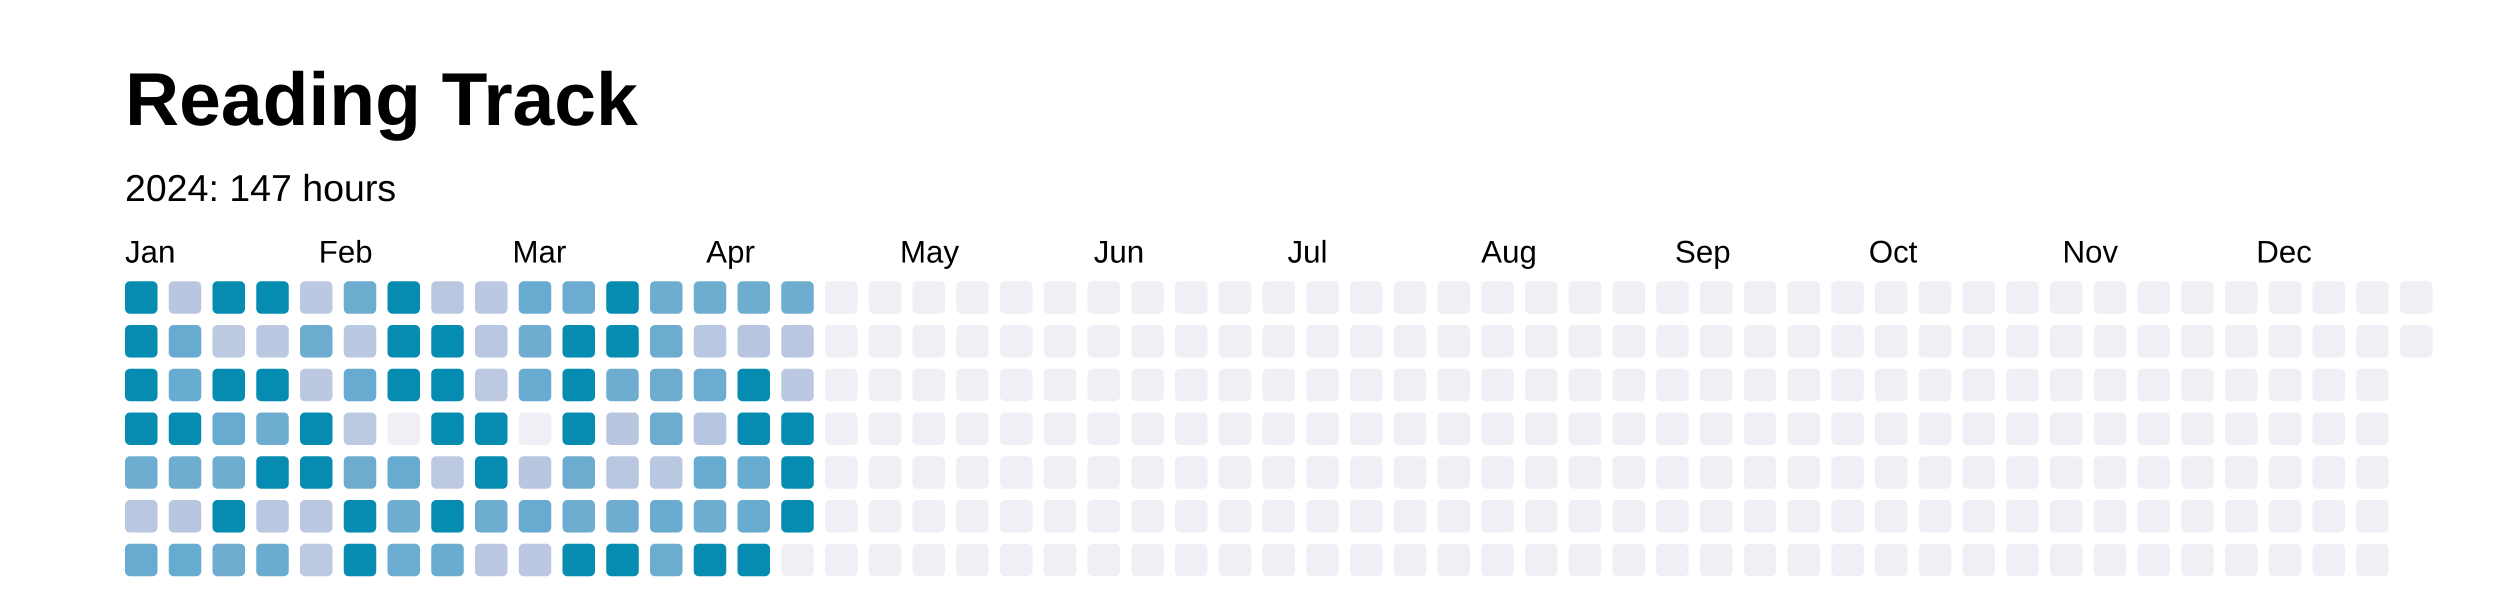
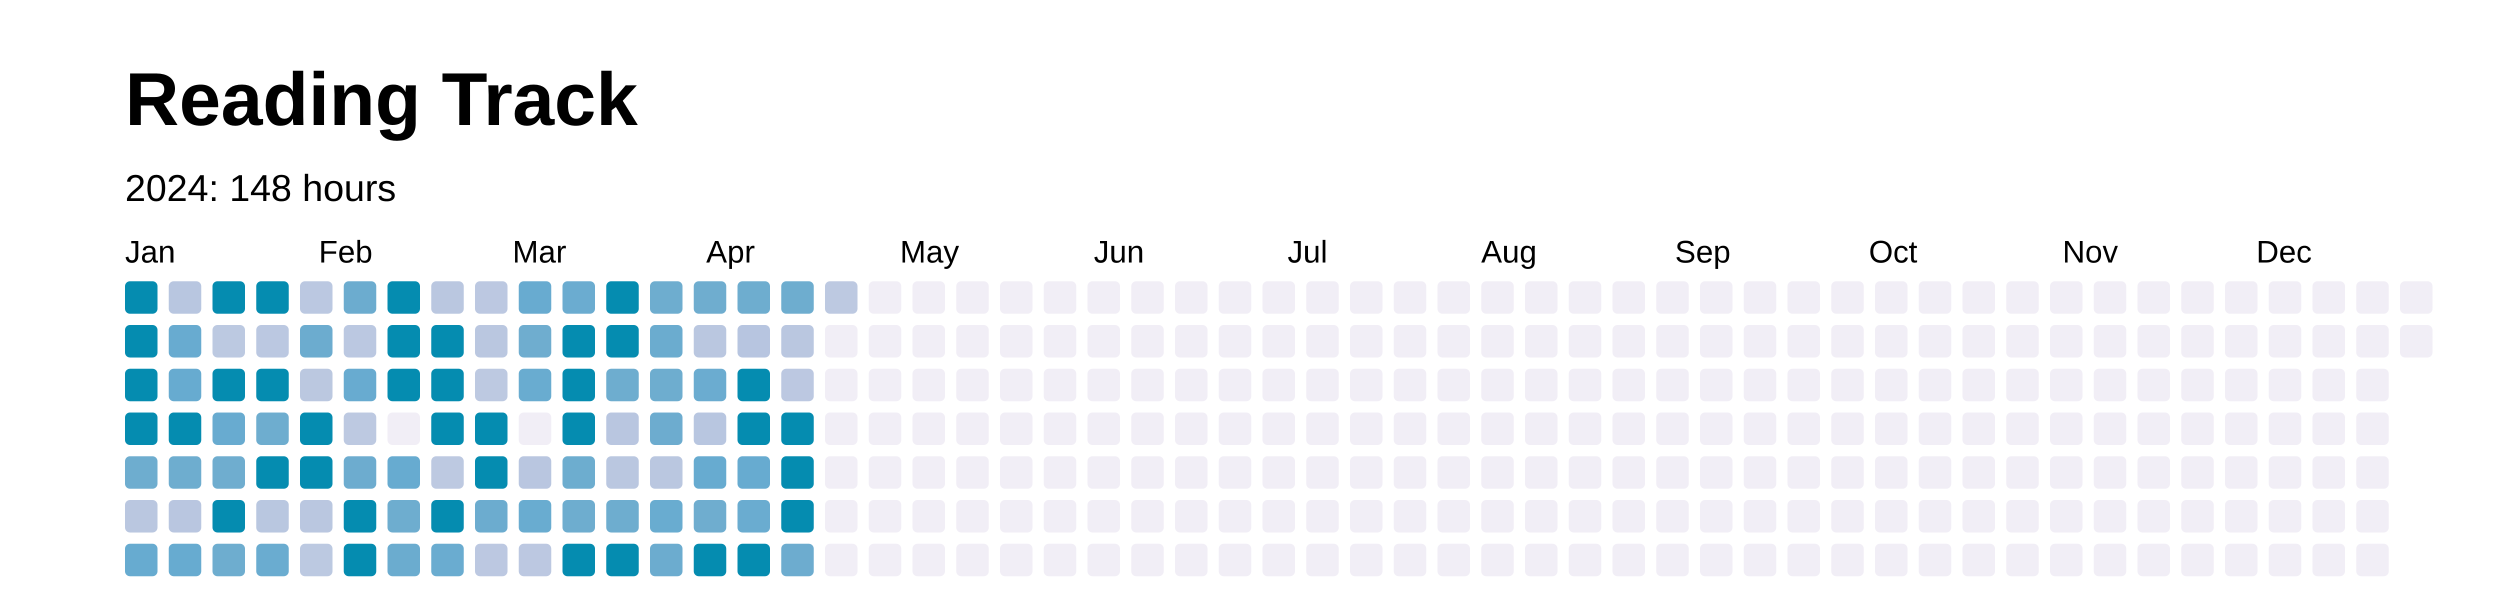
<svg xmlns="http://www.w3.org/2000/svg" baseProfile="full" height="48mm" version="1.1" viewBox="0,0,200,48" width="200mm">
  <defs />
  <rect fill="#FFFFFF" height="48" width="200" x="0" y="0" />
  <text fill="#000000" style="font-size:6px; font-family:Arial; font-weight:bold;" x="10" y="10">Reading Track</text>
-   <text dominant-baseline="hanging" fill="#000000" style="font-size:3.0px; font-family:Arial;" x="10" y="14">2024: 147 hours</text>
+   <text dominant-baseline="hanging" fill="#000000" style="font-size:3.0px; font-family:Arial;" x="10" y="14">2024: 148 hours</text>
  <text fill="#000000" style="font-size:2.5px; font-family:Arial" x="10.0" y="21.0">Jan</text>
  <text fill="#000000" style="font-size:2.5px; font-family:Arial" x="25.5" y="21.0">Feb</text>
  <text fill="#000000" style="font-size:2.5px; font-family:Arial" x="41.0" y="21.0">Mar</text>
  <text fill="#000000" style="font-size:2.5px; font-family:Arial" x="56.5" y="21.0">Apr</text>
  <text fill="#000000" style="font-size:2.5px; font-family:Arial" x="72.0" y="21.0">May</text>
  <text fill="#000000" style="font-size:2.5px; font-family:Arial" x="87.5" y="21.0">Jun</text>
  <text fill="#000000" style="font-size:2.5px; font-family:Arial" x="103.0" y="21.0">Jul</text>
  <text fill="#000000" style="font-size:2.5px; font-family:Arial" x="118.5" y="21.0">Aug</text>
  <text fill="#000000" style="font-size:2.5px; font-family:Arial" x="134.0" y="21.0">Sep</text>
  <text fill="#000000" style="font-size:2.5px; font-family:Arial" x="149.5" y="21.0">Oct</text>
  <text fill="#000000" style="font-size:2.5px; font-family:Arial" x="165.0" y="21.0">Nov</text>
  <text fill="#000000" style="font-size:2.5px; font-family:Arial" x="180.5" y="21.0">Dec</text>
  <rect fill="#058cb0" height="2.6" rx="0.4" ry="0.4" width="2.6" x="10.0" y="22.5" />
  <rect fill="#058cb0" height="2.6" rx="0.4" ry="0.4" width="2.6" x="10.0" y="26.0" />
  <rect fill="#058cb0" height="2.6" rx="0.4" ry="0.4" width="2.6" x="10.0" y="29.5" />
  <rect fill="#058cb0" height="2.6" rx="0.4" ry="0.4" width="2.6" x="10.0" y="33.0" />
  <rect fill="#6eadcf" height="2.6" rx="0.4" ry="0.4" width="2.6" x="10.0" y="36.5" />
  <rect fill="#bac7e0" height="2.6" rx="0.4" ry="0.4" width="2.6" x="10.0" y="40.0" />
  <rect fill="#67abd0" height="2.6" rx="0.4" ry="0.4" width="2.6" x="10.0" y="43.5" />
  <rect fill="#b8c6e0" height="2.6" rx="0.4" ry="0.4" width="2.6" x="13.5" y="22.5" />
  <rect fill="#68abd0" height="2.6" rx="0.4" ry="0.4" width="2.6" x="13.5" y="26.0" />
-   <rect fill="#66abd0" height="2.6" rx="0.4" ry="0.4" width="2.6" x="13.5" y="29.5" />
+   <rect fill="#67abd0" height="2.6" rx="0.4" ry="0.4" width="2.6" x="13.5" y="29.5" />
  <rect fill="#058cb0" height="2.6" rx="0.4" ry="0.4" width="2.6" x="13.5" y="33.0" />
  <rect fill="#6eadcf" height="2.6" rx="0.4" ry="0.4" width="2.6" x="13.5" y="36.5" />
  <rect fill="#b9c6e0" height="2.6" rx="0.4" ry="0.4" width="2.6" x="13.5" y="40.0" />
-   <rect fill="#66abd0" height="2.6" rx="0.4" ry="0.4" width="2.6" x="13.5" y="43.5" />
+   <rect fill="#67abd0" height="2.6" rx="0.4" ry="0.4" width="2.6" x="13.5" y="43.5" />
  <rect fill="#058cb0" height="2.6" rx="0.4" ry="0.4" width="2.6" x="17.0" y="22.5" />
  <rect fill="#bcc9e1" height="2.6" rx="0.4" ry="0.4" width="2.6" x="17.0" y="26.0" />
  <rect fill="#058cb0" height="2.6" rx="0.4" ry="0.4" width="2.6" x="17.0" y="29.5" />
  <rect fill="#68abd0" height="2.6" rx="0.4" ry="0.4" width="2.6" x="17.0" y="33.0" />
  <rect fill="#6fadcf" height="2.6" rx="0.4" ry="0.4" width="2.6" x="17.0" y="36.5" />
  <rect fill="#058cb0" height="2.6" rx="0.4" ry="0.4" width="2.6" x="17.0" y="40.0" />
  <rect fill="#6eadcf" height="2.6" rx="0.4" ry="0.4" width="2.6" x="17.0" y="43.5" />
  <rect fill="#058cb0" height="2.6" rx="0.4" ry="0.4" width="2.6" x="20.5" y="22.5" />
  <rect fill="#bbc8e1" height="2.6" rx="0.4" ry="0.4" width="2.6" x="20.5" y="26.0" />
  <rect fill="#058cb0" height="2.6" rx="0.4" ry="0.4" width="2.6" x="20.5" y="29.5" />
-   <rect fill="#6dadcf" height="2.6" rx="0.4" ry="0.4" width="2.6" x="20.5" y="33.0" />
+   <rect fill="#6eadcf" height="2.6" rx="0.4" ry="0.4" width="2.6" x="20.5" y="33.0" />
  <rect fill="#058cb0" height="2.6" rx="0.4" ry="0.4" width="2.6" x="20.5" y="36.5" />
  <rect fill="#b9c7e0" height="2.6" rx="0.4" ry="0.4" width="2.6" x="20.5" y="40.0" />
  <rect fill="#6aacd0" height="2.6" rx="0.4" ry="0.4" width="2.6" x="20.5" y="43.5" />
  <rect fill="#bbc8e1" height="2.6" rx="0.4" ry="0.4" width="2.6" x="24.0" y="22.5" />
  <rect fill="#6caccf" height="2.6" rx="0.4" ry="0.4" width="2.6" x="24.0" y="26.0" />
  <rect fill="#bbc8e0" height="2.6" rx="0.4" ry="0.4" width="2.6" x="24.0" y="29.5" />
  <rect fill="#058cb0" height="2.6" rx="0.4" ry="0.4" width="2.6" x="24.0" y="33.0" />
  <rect fill="#058cb0" height="2.6" rx="0.4" ry="0.4" width="2.6" x="24.0" y="36.5" />
  <rect fill="#bac7e0" height="2.6" rx="0.4" ry="0.4" width="2.6" x="24.0" y="40.0" />
  <rect fill="#bcc9e1" height="2.6" rx="0.4" ry="0.4" width="2.6" x="24.0" y="43.5" />
  <rect fill="#6caccf" height="2.6" rx="0.4" ry="0.4" width="2.6" x="27.5" y="22.5" />
  <rect fill="#bbc8e1" height="2.6" rx="0.4" ry="0.4" width="2.6" x="27.5" y="26.0" />
  <rect fill="#68abd0" height="2.6" rx="0.4" ry="0.4" width="2.6" x="27.5" y="29.5" />
  <rect fill="#bdc9e1" height="2.6" rx="0.4" ry="0.4" width="2.6" x="27.5" y="33.0" />
  <rect fill="#6daccf" height="2.6" rx="0.4" ry="0.4" width="2.6" x="27.5" y="36.5" />
  <rect fill="#058cb0" height="2.6" rx="0.4" ry="0.4" width="2.6" x="27.5" y="40.0" />
  <rect fill="#058cb0" height="2.6" rx="0.4" ry="0.4" width="2.6" x="27.5" y="43.5" />
  <rect fill="#058cb0" height="2.6" rx="0.4" ry="0.4" width="2.6" x="31.0" y="22.5" />
  <rect fill="#058cb0" height="2.6" rx="0.4" ry="0.4" width="2.6" x="31.0" y="26.0" />
  <rect fill="#058cb0" height="2.6" rx="0.4" ry="0.4" width="2.6" x="31.0" y="29.5" />
  <rect fill="#f1eef6" height="2.6" rx="0.4" ry="0.4" width="2.6" x="31.0" y="33.0" />
  <rect fill="#67abd0" height="2.6" rx="0.4" ry="0.4" width="2.6" x="31.0" y="36.5" />
  <rect fill="#6eadcf" height="2.6" rx="0.4" ry="0.4" width="2.6" x="31.0" y="40.0" />
-   <rect fill="#6bacd0" height="2.6" rx="0.4" ry="0.4" width="2.6" x="31.0" y="43.5" />
+   <rect fill="#6baccf" height="2.6" rx="0.4" ry="0.4" width="2.6" x="31.0" y="43.5" />
  <rect fill="#bac7e0" height="2.6" rx="0.4" ry="0.4" width="2.6" x="34.5" y="22.5" />
  <rect fill="#058cb0" height="2.6" rx="0.4" ry="0.4" width="2.6" x="34.5" y="26.0" />
  <rect fill="#058cb0" height="2.6" rx="0.4" ry="0.4" width="2.6" x="34.5" y="29.5" />
  <rect fill="#058cb0" height="2.6" rx="0.4" ry="0.4" width="2.6" x="34.5" y="33.0" />
  <rect fill="#bdc9e1" height="2.6" rx="0.4" ry="0.4" width="2.6" x="34.5" y="36.5" />
  <rect fill="#058cb0" height="2.6" rx="0.4" ry="0.4" width="2.6" x="34.5" y="40.0" />
-   <rect fill="#69acd0" height="2.6" rx="0.4" ry="0.4" width="2.6" x="34.5" y="43.5" />
+   <rect fill="#6aacd0" height="2.6" rx="0.4" ry="0.4" width="2.6" x="34.5" y="43.5" />
  <rect fill="#bcc8e1" height="2.6" rx="0.4" ry="0.4" width="2.6" x="38.0" y="22.5" />
  <rect fill="#bac7e0" height="2.6" rx="0.4" ry="0.4" width="2.6" x="38.0" y="26.0" />
  <rect fill="#bdc9e1" height="2.6" rx="0.4" ry="0.4" width="2.6" x="38.0" y="29.5" />
  <rect fill="#058cb0" height="2.6" rx="0.4" ry="0.4" width="2.6" x="38.0" y="33.0" />
  <rect fill="#058cb0" height="2.6" rx="0.4" ry="0.4" width="2.6" x="38.0" y="36.5" />
  <rect fill="#6caccf" height="2.6" rx="0.4" ry="0.4" width="2.6" x="38.0" y="40.0" />
  <rect fill="#bcc8e1" height="2.6" rx="0.4" ry="0.4" width="2.6" x="38.0" y="43.5" />
  <rect fill="#68abd0" height="2.6" rx="0.4" ry="0.4" width="2.6" x="41.5" y="22.5" />
-   <rect fill="#6eadcf" height="2.6" rx="0.4" ry="0.4" width="2.6" x="41.5" y="26.0" />
-   <rect fill="#69abd0" height="2.6" rx="0.4" ry="0.4" width="2.6" x="41.5" y="29.5" />
+   <rect fill="#6fadcf" height="2.6" rx="0.4" ry="0.4" width="2.6" x="41.5" y="26.0" />
+   <rect fill="#69acd0" height="2.6" rx="0.4" ry="0.4" width="2.6" x="41.5" y="29.5" />
  <rect fill="#f1eef6" height="2.6" rx="0.4" ry="0.4" width="2.6" x="41.5" y="33.0" />
  <rect fill="#b9c6e0" height="2.6" rx="0.4" ry="0.4" width="2.6" x="41.5" y="36.5" />
-   <rect fill="#69abd0" height="2.6" rx="0.4" ry="0.4" width="2.6" x="41.5" y="40.0" />
+   <rect fill="#69acd0" height="2.6" rx="0.4" ry="0.4" width="2.6" x="41.5" y="40.0" />
  <rect fill="#bcc8e1" height="2.6" rx="0.4" ry="0.4" width="2.6" x="41.5" y="43.5" />
  <rect fill="#6bacd0" height="2.6" rx="0.4" ry="0.4" width="2.6" x="45.0" y="22.5" />
  <rect fill="#058cb0" height="2.6" rx="0.4" ry="0.4" width="2.6" x="45.0" y="26.0" />
  <rect fill="#058cb0" height="2.6" rx="0.4" ry="0.4" width="2.6" x="45.0" y="29.5" />
  <rect fill="#058cb0" height="2.6" rx="0.4" ry="0.4" width="2.6" x="45.0" y="33.0" />
-   <rect fill="#6daccf" height="2.6" rx="0.4" ry="0.4" width="2.6" x="45.0" y="36.5" />
+   <rect fill="#6dadcf" height="2.6" rx="0.4" ry="0.4" width="2.6" x="45.0" y="36.5" />
  <rect fill="#6eadcf" height="2.6" rx="0.4" ry="0.4" width="2.6" x="45.0" y="40.0" />
  <rect fill="#058cb0" height="2.6" rx="0.4" ry="0.4" width="2.6" x="45.0" y="43.5" />
  <rect fill="#058cb0" height="2.6" rx="0.4" ry="0.4" width="2.6" x="48.5" y="22.5" />
  <rect fill="#058cb0" height="2.6" rx="0.4" ry="0.4" width="2.6" x="48.5" y="26.0" />
  <rect fill="#6eadcf" height="2.6" rx="0.4" ry="0.4" width="2.6" x="48.5" y="29.5" />
  <rect fill="#b9c6e0" height="2.6" rx="0.4" ry="0.4" width="2.6" x="48.5" y="33.0" />
  <rect fill="#bac7e0" height="2.6" rx="0.4" ry="0.4" width="2.6" x="48.5" y="36.5" />
  <rect fill="#6eadcf" height="2.6" rx="0.4" ry="0.4" width="2.6" x="48.5" y="40.0" />
  <rect fill="#058cb0" height="2.6" rx="0.4" ry="0.4" width="2.6" x="48.5" y="43.5" />
  <rect fill="#6eadcf" height="2.6" rx="0.4" ry="0.4" width="2.6" x="52.0" y="22.5" />
  <rect fill="#6baccf" height="2.6" rx="0.4" ry="0.4" width="2.6" x="52.0" y="26.0" />
-   <rect fill="#6daccf" height="2.6" rx="0.4" ry="0.4" width="2.6" x="52.0" y="29.5" />
+   <rect fill="#6eadcf" height="2.6" rx="0.4" ry="0.4" width="2.6" x="52.0" y="29.5" />
  <rect fill="#6daccf" height="2.6" rx="0.4" ry="0.4" width="2.6" x="52.0" y="33.0" />
  <rect fill="#bac7e0" height="2.6" rx="0.4" ry="0.4" width="2.6" x="52.0" y="36.5" />
  <rect fill="#69acd0" height="2.6" rx="0.4" ry="0.4" width="2.6" x="52.0" y="40.0" />
  <rect fill="#6caccf" height="2.6" rx="0.4" ry="0.4" width="2.6" x="52.0" y="43.5" />
  <rect fill="#6fadcf" height="2.6" rx="0.4" ry="0.4" width="2.6" x="55.5" y="22.5" />
  <rect fill="#bac7e0" height="2.6" rx="0.4" ry="0.4" width="2.6" x="55.5" y="26.0" />
  <rect fill="#6bacd0" height="2.6" rx="0.4" ry="0.4" width="2.6" x="55.5" y="29.5" />
-   <rect fill="#b8c5e0" height="2.6" rx="0.4" ry="0.4" width="2.6" x="55.5" y="33.0" />
+   <rect fill="#b8c6e0" height="2.6" rx="0.4" ry="0.4" width="2.6" x="55.5" y="33.0" />
  <rect fill="#67abd0" height="2.6" rx="0.4" ry="0.4" width="2.6" x="55.5" y="36.5" />
-   <rect fill="#6eadcf" height="2.6" rx="0.4" ry="0.4" width="2.6" x="55.5" y="40.0" />
+   <rect fill="#6fadcf" height="2.6" rx="0.4" ry="0.4" width="2.6" x="55.5" y="40.0" />
  <rect fill="#058cb0" height="2.6" rx="0.4" ry="0.4" width="2.6" x="55.5" y="43.5" />
  <rect fill="#6eadcf" height="2.6" rx="0.4" ry="0.4" width="2.6" x="59.0" y="22.5" />
  <rect fill="#b7c5e0" height="2.6" rx="0.4" ry="0.4" width="2.6" x="59.0" y="26.0" />
  <rect fill="#058cb0" height="2.6" rx="0.4" ry="0.4" width="2.6" x="59.0" y="29.5" />
  <rect fill="#058cb0" height="2.6" rx="0.4" ry="0.4" width="2.6" x="59.0" y="33.0" />
  <rect fill="#67abd0" height="2.6" rx="0.4" ry="0.4" width="2.6" x="59.0" y="36.5" />
  <rect fill="#6aacd0" height="2.6" rx="0.4" ry="0.4" width="2.6" x="59.0" y="40.0" />
  <rect fill="#058cb0" height="2.6" rx="0.4" ry="0.4" width="2.6" x="59.0" y="43.5" />
  <rect fill="#6eadcf" height="2.6" rx="0.4" ry="0.4" width="2.6" x="62.5" y="22.5" />
  <rect fill="#bac7e0" height="2.6" rx="0.4" ry="0.4" width="2.6" x="62.5" y="26.0" />
  <rect fill="#bcc8e1" height="2.6" rx="0.4" ry="0.4" width="2.6" x="62.5" y="29.5" />
  <rect fill="#058cb0" height="2.6" rx="0.4" ry="0.4" width="2.6" x="62.5" y="33.0" />
  <rect fill="#058cb0" height="2.6" rx="0.4" ry="0.4" width="2.6" x="62.5" y="36.5" />
  <rect fill="#058cb0" height="2.6" rx="0.4" ry="0.4" width="2.6" x="62.5" y="40.0" />
-   <rect fill="#f1eef6" height="2.6" rx="0.4" ry="0.4" width="2.6" x="62.5" y="43.5" />
-   <rect fill="#f1eef6" height="2.6" rx="0.4" ry="0.4" width="2.6" x="66.0" y="22.5" />
+   <rect fill="#6daccf" height="2.6" rx="0.4" ry="0.4" width="2.6" x="62.5" y="43.5" />
+   <rect fill="#bdc9e1" height="2.6" rx="0.4" ry="0.4" width="2.6" x="66.0" y="22.5" />
  <rect fill="#f1eef6" height="2.6" rx="0.4" ry="0.4" width="2.6" x="66.0" y="26.0" />
  <rect fill="#f1eef6" height="2.6" rx="0.4" ry="0.4" width="2.6" x="66.0" y="29.5" />
  <rect fill="#f1eef6" height="2.6" rx="0.4" ry="0.4" width="2.6" x="66.0" y="33.0" />
  <rect fill="#f1eef6" height="2.6" rx="0.4" ry="0.4" width="2.6" x="66.0" y="36.5" />
  <rect fill="#f1eef6" height="2.6" rx="0.4" ry="0.4" width="2.6" x="66.0" y="40.0" />
  <rect fill="#f1eef6" height="2.6" rx="0.4" ry="0.4" width="2.6" x="66.0" y="43.5" />
  <rect fill="#f1eef6" height="2.6" rx="0.4" ry="0.4" width="2.6" x="69.5" y="22.5" />
  <rect fill="#f1eef6" height="2.6" rx="0.4" ry="0.4" width="2.6" x="69.5" y="26.0" />
  <rect fill="#f1eef6" height="2.6" rx="0.4" ry="0.4" width="2.6" x="69.5" y="29.5" />
  <rect fill="#f1eef6" height="2.6" rx="0.4" ry="0.4" width="2.6" x="69.5" y="33.0" />
  <rect fill="#f1eef6" height="2.6" rx="0.4" ry="0.4" width="2.6" x="69.5" y="36.5" />
  <rect fill="#f1eef6" height="2.6" rx="0.4" ry="0.4" width="2.6" x="69.5" y="40.0" />
  <rect fill="#f1eef6" height="2.6" rx="0.4" ry="0.4" width="2.6" x="69.5" y="43.5" />
  <rect fill="#f1eef6" height="2.6" rx="0.4" ry="0.4" width="2.6" x="73.0" y="22.5" />
  <rect fill="#f1eef6" height="2.6" rx="0.4" ry="0.4" width="2.6" x="73.0" y="26.0" />
  <rect fill="#f1eef6" height="2.6" rx="0.4" ry="0.4" width="2.6" x="73.0" y="29.5" />
  <rect fill="#f1eef6" height="2.6" rx="0.4" ry="0.4" width="2.6" x="73.0" y="33.0" />
  <rect fill="#f1eef6" height="2.6" rx="0.4" ry="0.4" width="2.6" x="73.0" y="36.5" />
  <rect fill="#f1eef6" height="2.6" rx="0.4" ry="0.4" width="2.6" x="73.0" y="40.0" />
  <rect fill="#f1eef6" height="2.6" rx="0.4" ry="0.4" width="2.6" x="73.0" y="43.5" />
  <rect fill="#f1eef6" height="2.6" rx="0.4" ry="0.4" width="2.6" x="76.5" y="22.5" />
  <rect fill="#f1eef6" height="2.6" rx="0.4" ry="0.4" width="2.6" x="76.5" y="26.0" />
  <rect fill="#f1eef6" height="2.6" rx="0.4" ry="0.4" width="2.6" x="76.5" y="29.5" />
  <rect fill="#f1eef6" height="2.6" rx="0.4" ry="0.4" width="2.6" x="76.5" y="33.0" />
  <rect fill="#f1eef6" height="2.6" rx="0.4" ry="0.4" width="2.6" x="76.5" y="36.5" />
  <rect fill="#f1eef6" height="2.6" rx="0.4" ry="0.4" width="2.6" x="76.5" y="40.0" />
  <rect fill="#f1eef6" height="2.6" rx="0.4" ry="0.4" width="2.6" x="76.5" y="43.5" />
  <rect fill="#f1eef6" height="2.6" rx="0.4" ry="0.4" width="2.6" x="80.0" y="22.5" />
  <rect fill="#f1eef6" height="2.6" rx="0.4" ry="0.4" width="2.6" x="80.0" y="26.0" />
  <rect fill="#f1eef6" height="2.6" rx="0.4" ry="0.4" width="2.6" x="80.0" y="29.5" />
  <rect fill="#f1eef6" height="2.6" rx="0.4" ry="0.4" width="2.6" x="80.0" y="33.0" />
  <rect fill="#f1eef6" height="2.6" rx="0.4" ry="0.4" width="2.6" x="80.0" y="36.5" />
  <rect fill="#f1eef6" height="2.6" rx="0.4" ry="0.4" width="2.6" x="80.0" y="40.0" />
  <rect fill="#f1eef6" height="2.6" rx="0.4" ry="0.4" width="2.6" x="80.0" y="43.5" />
  <rect fill="#f1eef6" height="2.6" rx="0.4" ry="0.4" width="2.6" x="83.5" y="22.5" />
  <rect fill="#f1eef6" height="2.6" rx="0.4" ry="0.4" width="2.6" x="83.5" y="26.0" />
  <rect fill="#f1eef6" height="2.6" rx="0.4" ry="0.4" width="2.6" x="83.5" y="29.5" />
  <rect fill="#f1eef6" height="2.6" rx="0.4" ry="0.4" width="2.6" x="83.5" y="33.0" />
  <rect fill="#f1eef6" height="2.6" rx="0.4" ry="0.4" width="2.6" x="83.5" y="36.5" />
  <rect fill="#f1eef6" height="2.6" rx="0.4" ry="0.4" width="2.6" x="83.5" y="40.0" />
  <rect fill="#f1eef6" height="2.6" rx="0.4" ry="0.4" width="2.6" x="83.5" y="43.5" />
  <rect fill="#f1eef6" height="2.6" rx="0.4" ry="0.4" width="2.6" x="87.0" y="22.5" />
  <rect fill="#f1eef6" height="2.6" rx="0.4" ry="0.4" width="2.6" x="87.0" y="26.0" />
  <rect fill="#f1eef6" height="2.6" rx="0.4" ry="0.4" width="2.6" x="87.0" y="29.5" />
  <rect fill="#f1eef6" height="2.6" rx="0.4" ry="0.4" width="2.6" x="87.0" y="33.0" />
  <rect fill="#f1eef6" height="2.6" rx="0.4" ry="0.4" width="2.6" x="87.0" y="36.5" />
  <rect fill="#f1eef6" height="2.6" rx="0.4" ry="0.4" width="2.6" x="87.0" y="40.0" />
  <rect fill="#f1eef6" height="2.6" rx="0.4" ry="0.4" width="2.6" x="87.0" y="43.5" />
  <rect fill="#f1eef6" height="2.6" rx="0.4" ry="0.4" width="2.6" x="90.5" y="22.5" />
  <rect fill="#f1eef6" height="2.6" rx="0.4" ry="0.4" width="2.6" x="90.5" y="26.0" />
  <rect fill="#f1eef6" height="2.6" rx="0.4" ry="0.4" width="2.6" x="90.5" y="29.5" />
  <rect fill="#f1eef6" height="2.6" rx="0.4" ry="0.4" width="2.6" x="90.5" y="33.0" />
  <rect fill="#f1eef6" height="2.6" rx="0.4" ry="0.4" width="2.6" x="90.5" y="36.5" />
  <rect fill="#f1eef6" height="2.6" rx="0.4" ry="0.4" width="2.6" x="90.5" y="40.0" />
  <rect fill="#f1eef6" height="2.6" rx="0.4" ry="0.4" width="2.6" x="90.5" y="43.5" />
  <rect fill="#f1eef6" height="2.6" rx="0.4" ry="0.4" width="2.6" x="94.0" y="22.5" />
  <rect fill="#f1eef6" height="2.6" rx="0.4" ry="0.4" width="2.6" x="94.0" y="26.0" />
  <rect fill="#f1eef6" height="2.6" rx="0.4" ry="0.4" width="2.6" x="94.0" y="29.5" />
  <rect fill="#f1eef6" height="2.6" rx="0.4" ry="0.4" width="2.6" x="94.0" y="33.0" />
  <rect fill="#f1eef6" height="2.6" rx="0.4" ry="0.4" width="2.6" x="94.0" y="36.5" />
  <rect fill="#f1eef6" height="2.6" rx="0.4" ry="0.4" width="2.6" x="94.0" y="40.0" />
  <rect fill="#f1eef6" height="2.6" rx="0.4" ry="0.4" width="2.6" x="94.0" y="43.5" />
  <rect fill="#f1eef6" height="2.6" rx="0.4" ry="0.4" width="2.6" x="97.5" y="22.5" />
  <rect fill="#f1eef6" height="2.6" rx="0.4" ry="0.4" width="2.6" x="97.5" y="26.0" />
  <rect fill="#f1eef6" height="2.6" rx="0.4" ry="0.4" width="2.6" x="97.5" y="29.5" />
  <rect fill="#f1eef6" height="2.6" rx="0.4" ry="0.4" width="2.6" x="97.5" y="33.0" />
  <rect fill="#f1eef6" height="2.6" rx="0.4" ry="0.4" width="2.6" x="97.5" y="36.5" />
  <rect fill="#f1eef6" height="2.6" rx="0.4" ry="0.4" width="2.6" x="97.5" y="40.0" />
  <rect fill="#f1eef6" height="2.6" rx="0.4" ry="0.4" width="2.6" x="97.5" y="43.5" />
  <rect fill="#f1eef6" height="2.6" rx="0.4" ry="0.4" width="2.6" x="101.0" y="22.5" />
  <rect fill="#f1eef6" height="2.6" rx="0.4" ry="0.4" width="2.6" x="101.0" y="26.0" />
  <rect fill="#f1eef6" height="2.6" rx="0.4" ry="0.4" width="2.6" x="101.0" y="29.5" />
  <rect fill="#f1eef6" height="2.6" rx="0.4" ry="0.4" width="2.6" x="101.0" y="33.0" />
  <rect fill="#f1eef6" height="2.6" rx="0.4" ry="0.4" width="2.6" x="101.0" y="36.5" />
  <rect fill="#f1eef6" height="2.6" rx="0.4" ry="0.4" width="2.6" x="101.0" y="40.0" />
  <rect fill="#f1eef6" height="2.6" rx="0.4" ry="0.4" width="2.6" x="101.0" y="43.5" />
  <rect fill="#f1eef6" height="2.6" rx="0.4" ry="0.4" width="2.6" x="104.5" y="22.5" />
  <rect fill="#f1eef6" height="2.6" rx="0.4" ry="0.4" width="2.6" x="104.5" y="26.0" />
  <rect fill="#f1eef6" height="2.6" rx="0.4" ry="0.4" width="2.6" x="104.5" y="29.5" />
  <rect fill="#f1eef6" height="2.6" rx="0.4" ry="0.4" width="2.6" x="104.5" y="33.0" />
  <rect fill="#f1eef6" height="2.6" rx="0.4" ry="0.4" width="2.6" x="104.5" y="36.5" />
  <rect fill="#f1eef6" height="2.6" rx="0.4" ry="0.4" width="2.6" x="104.5" y="40.0" />
  <rect fill="#f1eef6" height="2.6" rx="0.4" ry="0.4" width="2.6" x="104.5" y="43.5" />
  <rect fill="#f1eef6" height="2.6" rx="0.4" ry="0.4" width="2.6" x="108.0" y="22.5" />
  <rect fill="#f1eef6" height="2.6" rx="0.4" ry="0.4" width="2.6" x="108.0" y="26.0" />
  <rect fill="#f1eef6" height="2.6" rx="0.4" ry="0.4" width="2.6" x="108.0" y="29.5" />
  <rect fill="#f1eef6" height="2.6" rx="0.4" ry="0.4" width="2.6" x="108.0" y="33.0" />
  <rect fill="#f1eef6" height="2.6" rx="0.4" ry="0.4" width="2.6" x="108.0" y="36.5" />
  <rect fill="#f1eef6" height="2.6" rx="0.4" ry="0.4" width="2.6" x="108.0" y="40.0" />
  <rect fill="#f1eef6" height="2.6" rx="0.4" ry="0.4" width="2.6" x="108.0" y="43.5" />
  <rect fill="#f1eef6" height="2.6" rx="0.4" ry="0.4" width="2.6" x="111.5" y="22.5" />
  <rect fill="#f1eef6" height="2.6" rx="0.4" ry="0.4" width="2.6" x="111.5" y="26.0" />
  <rect fill="#f1eef6" height="2.6" rx="0.4" ry="0.4" width="2.6" x="111.5" y="29.5" />
  <rect fill="#f1eef6" height="2.6" rx="0.4" ry="0.4" width="2.6" x="111.5" y="33.0" />
  <rect fill="#f1eef6" height="2.6" rx="0.4" ry="0.4" width="2.6" x="111.5" y="36.5" />
  <rect fill="#f1eef6" height="2.6" rx="0.4" ry="0.4" width="2.6" x="111.5" y="40.0" />
  <rect fill="#f1eef6" height="2.6" rx="0.4" ry="0.4" width="2.6" x="111.5" y="43.5" />
  <rect fill="#f1eef6" height="2.6" rx="0.4" ry="0.4" width="2.6" x="115.0" y="22.5" />
  <rect fill="#f1eef6" height="2.6" rx="0.4" ry="0.4" width="2.6" x="115.0" y="26.0" />
  <rect fill="#f1eef6" height="2.6" rx="0.4" ry="0.4" width="2.6" x="115.0" y="29.5" />
  <rect fill="#f1eef6" height="2.6" rx="0.4" ry="0.4" width="2.6" x="115.0" y="33.0" />
  <rect fill="#f1eef6" height="2.6" rx="0.4" ry="0.4" width="2.6" x="115.0" y="36.5" />
  <rect fill="#f1eef6" height="2.6" rx="0.4" ry="0.4" width="2.6" x="115.0" y="40.0" />
  <rect fill="#f1eef6" height="2.6" rx="0.4" ry="0.4" width="2.6" x="115.0" y="43.5" />
  <rect fill="#f1eef6" height="2.6" rx="0.4" ry="0.4" width="2.6" x="118.5" y="22.5" />
  <rect fill="#f1eef6" height="2.6" rx="0.4" ry="0.4" width="2.6" x="118.5" y="26.0" />
  <rect fill="#f1eef6" height="2.6" rx="0.4" ry="0.4" width="2.6" x="118.5" y="29.5" />
  <rect fill="#f1eef6" height="2.6" rx="0.4" ry="0.4" width="2.6" x="118.5" y="33.0" />
  <rect fill="#f1eef6" height="2.6" rx="0.4" ry="0.4" width="2.6" x="118.5" y="36.5" />
  <rect fill="#f1eef6" height="2.6" rx="0.4" ry="0.4" width="2.6" x="118.5" y="40.0" />
  <rect fill="#f1eef6" height="2.6" rx="0.4" ry="0.4" width="2.6" x="118.5" y="43.5" />
  <rect fill="#f1eef6" height="2.6" rx="0.4" ry="0.4" width="2.6" x="122.0" y="22.5" />
  <rect fill="#f1eef6" height="2.6" rx="0.4" ry="0.4" width="2.6" x="122.0" y="26.0" />
  <rect fill="#f1eef6" height="2.6" rx="0.4" ry="0.4" width="2.6" x="122.0" y="29.5" />
  <rect fill="#f1eef6" height="2.6" rx="0.4" ry="0.4" width="2.6" x="122.0" y="33.0" />
  <rect fill="#f1eef6" height="2.6" rx="0.4" ry="0.4" width="2.6" x="122.0" y="36.5" />
  <rect fill="#f1eef6" height="2.6" rx="0.4" ry="0.4" width="2.6" x="122.0" y="40.0" />
  <rect fill="#f1eef6" height="2.6" rx="0.4" ry="0.4" width="2.6" x="122.0" y="43.5" />
  <rect fill="#f1eef6" height="2.6" rx="0.4" ry="0.4" width="2.6" x="125.5" y="22.5" />
  <rect fill="#f1eef6" height="2.6" rx="0.4" ry="0.4" width="2.6" x="125.5" y="26.0" />
  <rect fill="#f1eef6" height="2.6" rx="0.4" ry="0.4" width="2.6" x="125.5" y="29.5" />
  <rect fill="#f1eef6" height="2.6" rx="0.4" ry="0.4" width="2.6" x="125.5" y="33.0" />
  <rect fill="#f1eef6" height="2.6" rx="0.4" ry="0.4" width="2.6" x="125.5" y="36.5" />
  <rect fill="#f1eef6" height="2.6" rx="0.4" ry="0.4" width="2.6" x="125.5" y="40.0" />
  <rect fill="#f1eef6" height="2.6" rx="0.4" ry="0.4" width="2.6" x="125.5" y="43.5" />
  <rect fill="#f1eef6" height="2.6" rx="0.4" ry="0.4" width="2.6" x="129.0" y="22.5" />
  <rect fill="#f1eef6" height="2.6" rx="0.4" ry="0.4" width="2.6" x="129.0" y="26.0" />
  <rect fill="#f1eef6" height="2.6" rx="0.4" ry="0.4" width="2.6" x="129.0" y="29.5" />
  <rect fill="#f1eef6" height="2.6" rx="0.4" ry="0.4" width="2.6" x="129.0" y="33.0" />
  <rect fill="#f1eef6" height="2.6" rx="0.4" ry="0.4" width="2.6" x="129.0" y="36.5" />
  <rect fill="#f1eef6" height="2.6" rx="0.4" ry="0.4" width="2.6" x="129.0" y="40.0" />
  <rect fill="#f1eef6" height="2.6" rx="0.4" ry="0.4" width="2.6" x="129.0" y="43.5" />
  <rect fill="#f1eef6" height="2.6" rx="0.4" ry="0.4" width="2.6" x="132.5" y="22.5" />
  <rect fill="#f1eef6" height="2.6" rx="0.4" ry="0.4" width="2.6" x="132.5" y="26.0" />
  <rect fill="#f1eef6" height="2.6" rx="0.4" ry="0.4" width="2.6" x="132.5" y="29.5" />
  <rect fill="#f1eef6" height="2.6" rx="0.4" ry="0.4" width="2.6" x="132.5" y="33.0" />
  <rect fill="#f1eef6" height="2.6" rx="0.4" ry="0.4" width="2.6" x="132.5" y="36.5" />
  <rect fill="#f1eef6" height="2.6" rx="0.4" ry="0.4" width="2.6" x="132.5" y="40.0" />
  <rect fill="#f1eef6" height="2.6" rx="0.4" ry="0.4" width="2.6" x="132.5" y="43.5" />
  <rect fill="#f1eef6" height="2.6" rx="0.4" ry="0.4" width="2.6" x="136.0" y="22.5" />
  <rect fill="#f1eef6" height="2.6" rx="0.4" ry="0.4" width="2.6" x="136.0" y="26.0" />
  <rect fill="#f1eef6" height="2.6" rx="0.4" ry="0.4" width="2.6" x="136.0" y="29.5" />
  <rect fill="#f1eef6" height="2.6" rx="0.4" ry="0.4" width="2.6" x="136.0" y="33.0" />
  <rect fill="#f1eef6" height="2.6" rx="0.4" ry="0.4" width="2.6" x="136.0" y="36.5" />
  <rect fill="#f1eef6" height="2.6" rx="0.4" ry="0.4" width="2.6" x="136.0" y="40.0" />
  <rect fill="#f1eef6" height="2.6" rx="0.4" ry="0.4" width="2.6" x="136.0" y="43.5" />
  <rect fill="#f1eef6" height="2.6" rx="0.4" ry="0.4" width="2.6" x="139.5" y="22.5" />
  <rect fill="#f1eef6" height="2.6" rx="0.4" ry="0.4" width="2.6" x="139.5" y="26.0" />
  <rect fill="#f1eef6" height="2.6" rx="0.4" ry="0.4" width="2.6" x="139.5" y="29.5" />
  <rect fill="#f1eef6" height="2.6" rx="0.4" ry="0.4" width="2.6" x="139.5" y="33.0" />
  <rect fill="#f1eef6" height="2.6" rx="0.4" ry="0.4" width="2.6" x="139.5" y="36.5" />
  <rect fill="#f1eef6" height="2.6" rx="0.4" ry="0.4" width="2.6" x="139.5" y="40.0" />
  <rect fill="#f1eef6" height="2.6" rx="0.4" ry="0.4" width="2.6" x="139.5" y="43.5" />
  <rect fill="#f1eef6" height="2.6" rx="0.4" ry="0.4" width="2.6" x="143.0" y="22.5" />
  <rect fill="#f1eef6" height="2.6" rx="0.4" ry="0.4" width="2.6" x="143.0" y="26.0" />
  <rect fill="#f1eef6" height="2.6" rx="0.4" ry="0.4" width="2.6" x="143.0" y="29.5" />
  <rect fill="#f1eef6" height="2.6" rx="0.4" ry="0.4" width="2.6" x="143.0" y="33.0" />
  <rect fill="#f1eef6" height="2.6" rx="0.4" ry="0.4" width="2.6" x="143.0" y="36.5" />
  <rect fill="#f1eef6" height="2.6" rx="0.4" ry="0.4" width="2.6" x="143.0" y="40.0" />
  <rect fill="#f1eef6" height="2.6" rx="0.4" ry="0.4" width="2.6" x="143.0" y="43.5" />
  <rect fill="#f1eef6" height="2.6" rx="0.4" ry="0.4" width="2.6" x="146.5" y="22.5" />
  <rect fill="#f1eef6" height="2.6" rx="0.4" ry="0.4" width="2.6" x="146.5" y="26.0" />
  <rect fill="#f1eef6" height="2.6" rx="0.4" ry="0.4" width="2.6" x="146.5" y="29.5" />
  <rect fill="#f1eef6" height="2.6" rx="0.4" ry="0.4" width="2.6" x="146.5" y="33.0" />
  <rect fill="#f1eef6" height="2.6" rx="0.4" ry="0.4" width="2.6" x="146.5" y="36.5" />
  <rect fill="#f1eef6" height="2.6" rx="0.4" ry="0.4" width="2.6" x="146.5" y="40.0" />
  <rect fill="#f1eef6" height="2.6" rx="0.4" ry="0.4" width="2.6" x="146.5" y="43.5" />
  <rect fill="#f1eef6" height="2.6" rx="0.4" ry="0.4" width="2.6" x="150.0" y="22.5" />
  <rect fill="#f1eef6" height="2.6" rx="0.4" ry="0.4" width="2.6" x="150.0" y="26.0" />
  <rect fill="#f1eef6" height="2.6" rx="0.4" ry="0.4" width="2.6" x="150.0" y="29.5" />
  <rect fill="#f1eef6" height="2.6" rx="0.4" ry="0.4" width="2.6" x="150.0" y="33.0" />
  <rect fill="#f1eef6" height="2.6" rx="0.4" ry="0.4" width="2.6" x="150.0" y="36.5" />
  <rect fill="#f1eef6" height="2.6" rx="0.4" ry="0.4" width="2.6" x="150.0" y="40.0" />
  <rect fill="#f1eef6" height="2.6" rx="0.4" ry="0.4" width="2.6" x="150.0" y="43.5" />
  <rect fill="#f1eef6" height="2.6" rx="0.4" ry="0.4" width="2.6" x="153.5" y="22.5" />
  <rect fill="#f1eef6" height="2.6" rx="0.4" ry="0.4" width="2.6" x="153.5" y="26.0" />
  <rect fill="#f1eef6" height="2.6" rx="0.4" ry="0.4" width="2.6" x="153.5" y="29.5" />
  <rect fill="#f1eef6" height="2.6" rx="0.4" ry="0.4" width="2.6" x="153.5" y="33.0" />
  <rect fill="#f1eef6" height="2.6" rx="0.4" ry="0.4" width="2.6" x="153.5" y="36.5" />
  <rect fill="#f1eef6" height="2.6" rx="0.4" ry="0.4" width="2.6" x="153.5" y="40.0" />
  <rect fill="#f1eef6" height="2.6" rx="0.4" ry="0.4" width="2.6" x="153.5" y="43.5" />
  <rect fill="#f1eef6" height="2.6" rx="0.4" ry="0.4" width="2.6" x="157.0" y="22.5" />
  <rect fill="#f1eef6" height="2.6" rx="0.4" ry="0.4" width="2.6" x="157.0" y="26.0" />
  <rect fill="#f1eef6" height="2.6" rx="0.4" ry="0.4" width="2.6" x="157.0" y="29.5" />
  <rect fill="#f1eef6" height="2.6" rx="0.4" ry="0.4" width="2.6" x="157.0" y="33.0" />
  <rect fill="#f1eef6" height="2.6" rx="0.4" ry="0.4" width="2.6" x="157.0" y="36.5" />
  <rect fill="#f1eef6" height="2.6" rx="0.4" ry="0.4" width="2.6" x="157.0" y="40.0" />
  <rect fill="#f1eef6" height="2.6" rx="0.4" ry="0.4" width="2.6" x="157.0" y="43.5" />
  <rect fill="#f1eef6" height="2.6" rx="0.4" ry="0.4" width="2.6" x="160.5" y="22.5" />
  <rect fill="#f1eef6" height="2.6" rx="0.4" ry="0.4" width="2.6" x="160.5" y="26.0" />
  <rect fill="#f1eef6" height="2.6" rx="0.4" ry="0.4" width="2.6" x="160.5" y="29.5" />
  <rect fill="#f1eef6" height="2.6" rx="0.4" ry="0.4" width="2.6" x="160.5" y="33.0" />
  <rect fill="#f1eef6" height="2.6" rx="0.4" ry="0.4" width="2.6" x="160.5" y="36.5" />
  <rect fill="#f1eef6" height="2.6" rx="0.4" ry="0.4" width="2.6" x="160.5" y="40.0" />
  <rect fill="#f1eef6" height="2.6" rx="0.4" ry="0.4" width="2.6" x="160.5" y="43.5" />
  <rect fill="#f1eef6" height="2.6" rx="0.4" ry="0.4" width="2.6" x="164.0" y="22.5" />
  <rect fill="#f1eef6" height="2.6" rx="0.4" ry="0.4" width="2.6" x="164.0" y="26.0" />
  <rect fill="#f1eef6" height="2.6" rx="0.4" ry="0.4" width="2.6" x="164.0" y="29.5" />
  <rect fill="#f1eef6" height="2.6" rx="0.4" ry="0.4" width="2.6" x="164.0" y="33.0" />
  <rect fill="#f1eef6" height="2.6" rx="0.4" ry="0.4" width="2.6" x="164.0" y="36.5" />
  <rect fill="#f1eef6" height="2.6" rx="0.4" ry="0.4" width="2.6" x="164.0" y="40.0" />
  <rect fill="#f1eef6" height="2.6" rx="0.4" ry="0.4" width="2.6" x="164.0" y="43.5" />
  <rect fill="#f1eef6" height="2.6" rx="0.4" ry="0.4" width="2.6" x="167.5" y="22.5" />
  <rect fill="#f1eef6" height="2.6" rx="0.4" ry="0.4" width="2.6" x="167.5" y="26.0" />
  <rect fill="#f1eef6" height="2.6" rx="0.4" ry="0.4" width="2.6" x="167.5" y="29.5" />
  <rect fill="#f1eef6" height="2.6" rx="0.4" ry="0.4" width="2.6" x="167.5" y="33.0" />
  <rect fill="#f1eef6" height="2.6" rx="0.4" ry="0.4" width="2.6" x="167.5" y="36.5" />
  <rect fill="#f1eef6" height="2.6" rx="0.4" ry="0.4" width="2.6" x="167.5" y="40.0" />
  <rect fill="#f1eef6" height="2.6" rx="0.4" ry="0.4" width="2.6" x="167.5" y="43.5" />
  <rect fill="#f1eef6" height="2.6" rx="0.4" ry="0.4" width="2.6" x="171.0" y="22.5" />
  <rect fill="#f1eef6" height="2.6" rx="0.4" ry="0.4" width="2.6" x="171.0" y="26.0" />
  <rect fill="#f1eef6" height="2.6" rx="0.4" ry="0.4" width="2.6" x="171.0" y="29.5" />
  <rect fill="#f1eef6" height="2.6" rx="0.4" ry="0.4" width="2.6" x="171.0" y="33.0" />
  <rect fill="#f1eef6" height="2.6" rx="0.4" ry="0.4" width="2.6" x="171.0" y="36.5" />
  <rect fill="#f1eef6" height="2.6" rx="0.4" ry="0.4" width="2.6" x="171.0" y="40.0" />
  <rect fill="#f1eef6" height="2.6" rx="0.4" ry="0.4" width="2.6" x="171.0" y="43.5" />
  <rect fill="#f1eef6" height="2.6" rx="0.4" ry="0.4" width="2.6" x="174.5" y="22.5" />
  <rect fill="#f1eef6" height="2.6" rx="0.4" ry="0.4" width="2.6" x="174.5" y="26.0" />
  <rect fill="#f1eef6" height="2.6" rx="0.4" ry="0.4" width="2.6" x="174.5" y="29.5" />
  <rect fill="#f1eef6" height="2.6" rx="0.4" ry="0.4" width="2.6" x="174.5" y="33.0" />
  <rect fill="#f1eef6" height="2.6" rx="0.4" ry="0.4" width="2.6" x="174.5" y="36.5" />
  <rect fill="#f1eef6" height="2.6" rx="0.4" ry="0.4" width="2.6" x="174.5" y="40.0" />
  <rect fill="#f1eef6" height="2.6" rx="0.4" ry="0.4" width="2.6" x="174.5" y="43.5" />
  <rect fill="#f1eef6" height="2.6" rx="0.4" ry="0.4" width="2.6" x="178.0" y="22.5" />
  <rect fill="#f1eef6" height="2.6" rx="0.4" ry="0.4" width="2.6" x="178.0" y="26.0" />
  <rect fill="#f1eef6" height="2.6" rx="0.4" ry="0.4" width="2.6" x="178.0" y="29.5" />
  <rect fill="#f1eef6" height="2.6" rx="0.4" ry="0.4" width="2.6" x="178.0" y="33.0" />
  <rect fill="#f1eef6" height="2.6" rx="0.4" ry="0.4" width="2.6" x="178.0" y="36.5" />
  <rect fill="#f1eef6" height="2.6" rx="0.4" ry="0.4" width="2.6" x="178.0" y="40.0" />
  <rect fill="#f1eef6" height="2.6" rx="0.4" ry="0.4" width="2.6" x="178.0" y="43.5" />
  <rect fill="#f1eef6" height="2.6" rx="0.4" ry="0.4" width="2.6" x="181.5" y="22.5" />
  <rect fill="#f1eef6" height="2.6" rx="0.4" ry="0.4" width="2.6" x="181.5" y="26.0" />
  <rect fill="#f1eef6" height="2.6" rx="0.4" ry="0.4" width="2.6" x="181.5" y="29.5" />
  <rect fill="#f1eef6" height="2.6" rx="0.4" ry="0.4" width="2.6" x="181.5" y="33.0" />
  <rect fill="#f1eef6" height="2.6" rx="0.4" ry="0.4" width="2.6" x="181.5" y="36.5" />
  <rect fill="#f1eef6" height="2.6" rx="0.4" ry="0.4" width="2.6" x="181.5" y="40.0" />
  <rect fill="#f1eef6" height="2.6" rx="0.4" ry="0.4" width="2.6" x="181.5" y="43.5" />
  <rect fill="#f1eef6" height="2.6" rx="0.4" ry="0.4" width="2.6" x="185.0" y="22.5" />
  <rect fill="#f1eef6" height="2.6" rx="0.4" ry="0.4" width="2.6" x="185.0" y="26.0" />
  <rect fill="#f1eef6" height="2.6" rx="0.4" ry="0.4" width="2.6" x="185.0" y="29.5" />
  <rect fill="#f1eef6" height="2.6" rx="0.4" ry="0.4" width="2.6" x="185.0" y="33.0" />
  <rect fill="#f1eef6" height="2.6" rx="0.4" ry="0.4" width="2.6" x="185.0" y="36.5" />
  <rect fill="#f1eef6" height="2.6" rx="0.4" ry="0.4" width="2.6" x="185.0" y="40.0" />
  <rect fill="#f1eef6" height="2.6" rx="0.4" ry="0.4" width="2.6" x="185.0" y="43.5" />
  <rect fill="#f1eef6" height="2.6" rx="0.4" ry="0.4" width="2.6" x="188.5" y="22.5" />
  <rect fill="#f1eef6" height="2.6" rx="0.4" ry="0.4" width="2.6" x="188.5" y="26.0" />
  <rect fill="#f1eef6" height="2.6" rx="0.4" ry="0.4" width="2.6" x="188.5" y="29.5" />
  <rect fill="#f1eef6" height="2.6" rx="0.4" ry="0.4" width="2.6" x="188.5" y="33.0" />
  <rect fill="#f1eef6" height="2.6" rx="0.4" ry="0.4" width="2.6" x="188.5" y="36.5" />
  <rect fill="#f1eef6" height="2.6" rx="0.4" ry="0.4" width="2.6" x="188.5" y="40.0" />
  <rect fill="#f1eef6" height="2.6" rx="0.4" ry="0.4" width="2.6" x="188.5" y="43.5" />
  <rect fill="#f1eef6" height="2.6" rx="0.4" ry="0.4" width="2.6" x="192.0" y="22.5" />
  <rect fill="#f1eef6" height="2.6" rx="0.4" ry="0.4" width="2.6" x="192.0" y="26.0" />
</svg>
